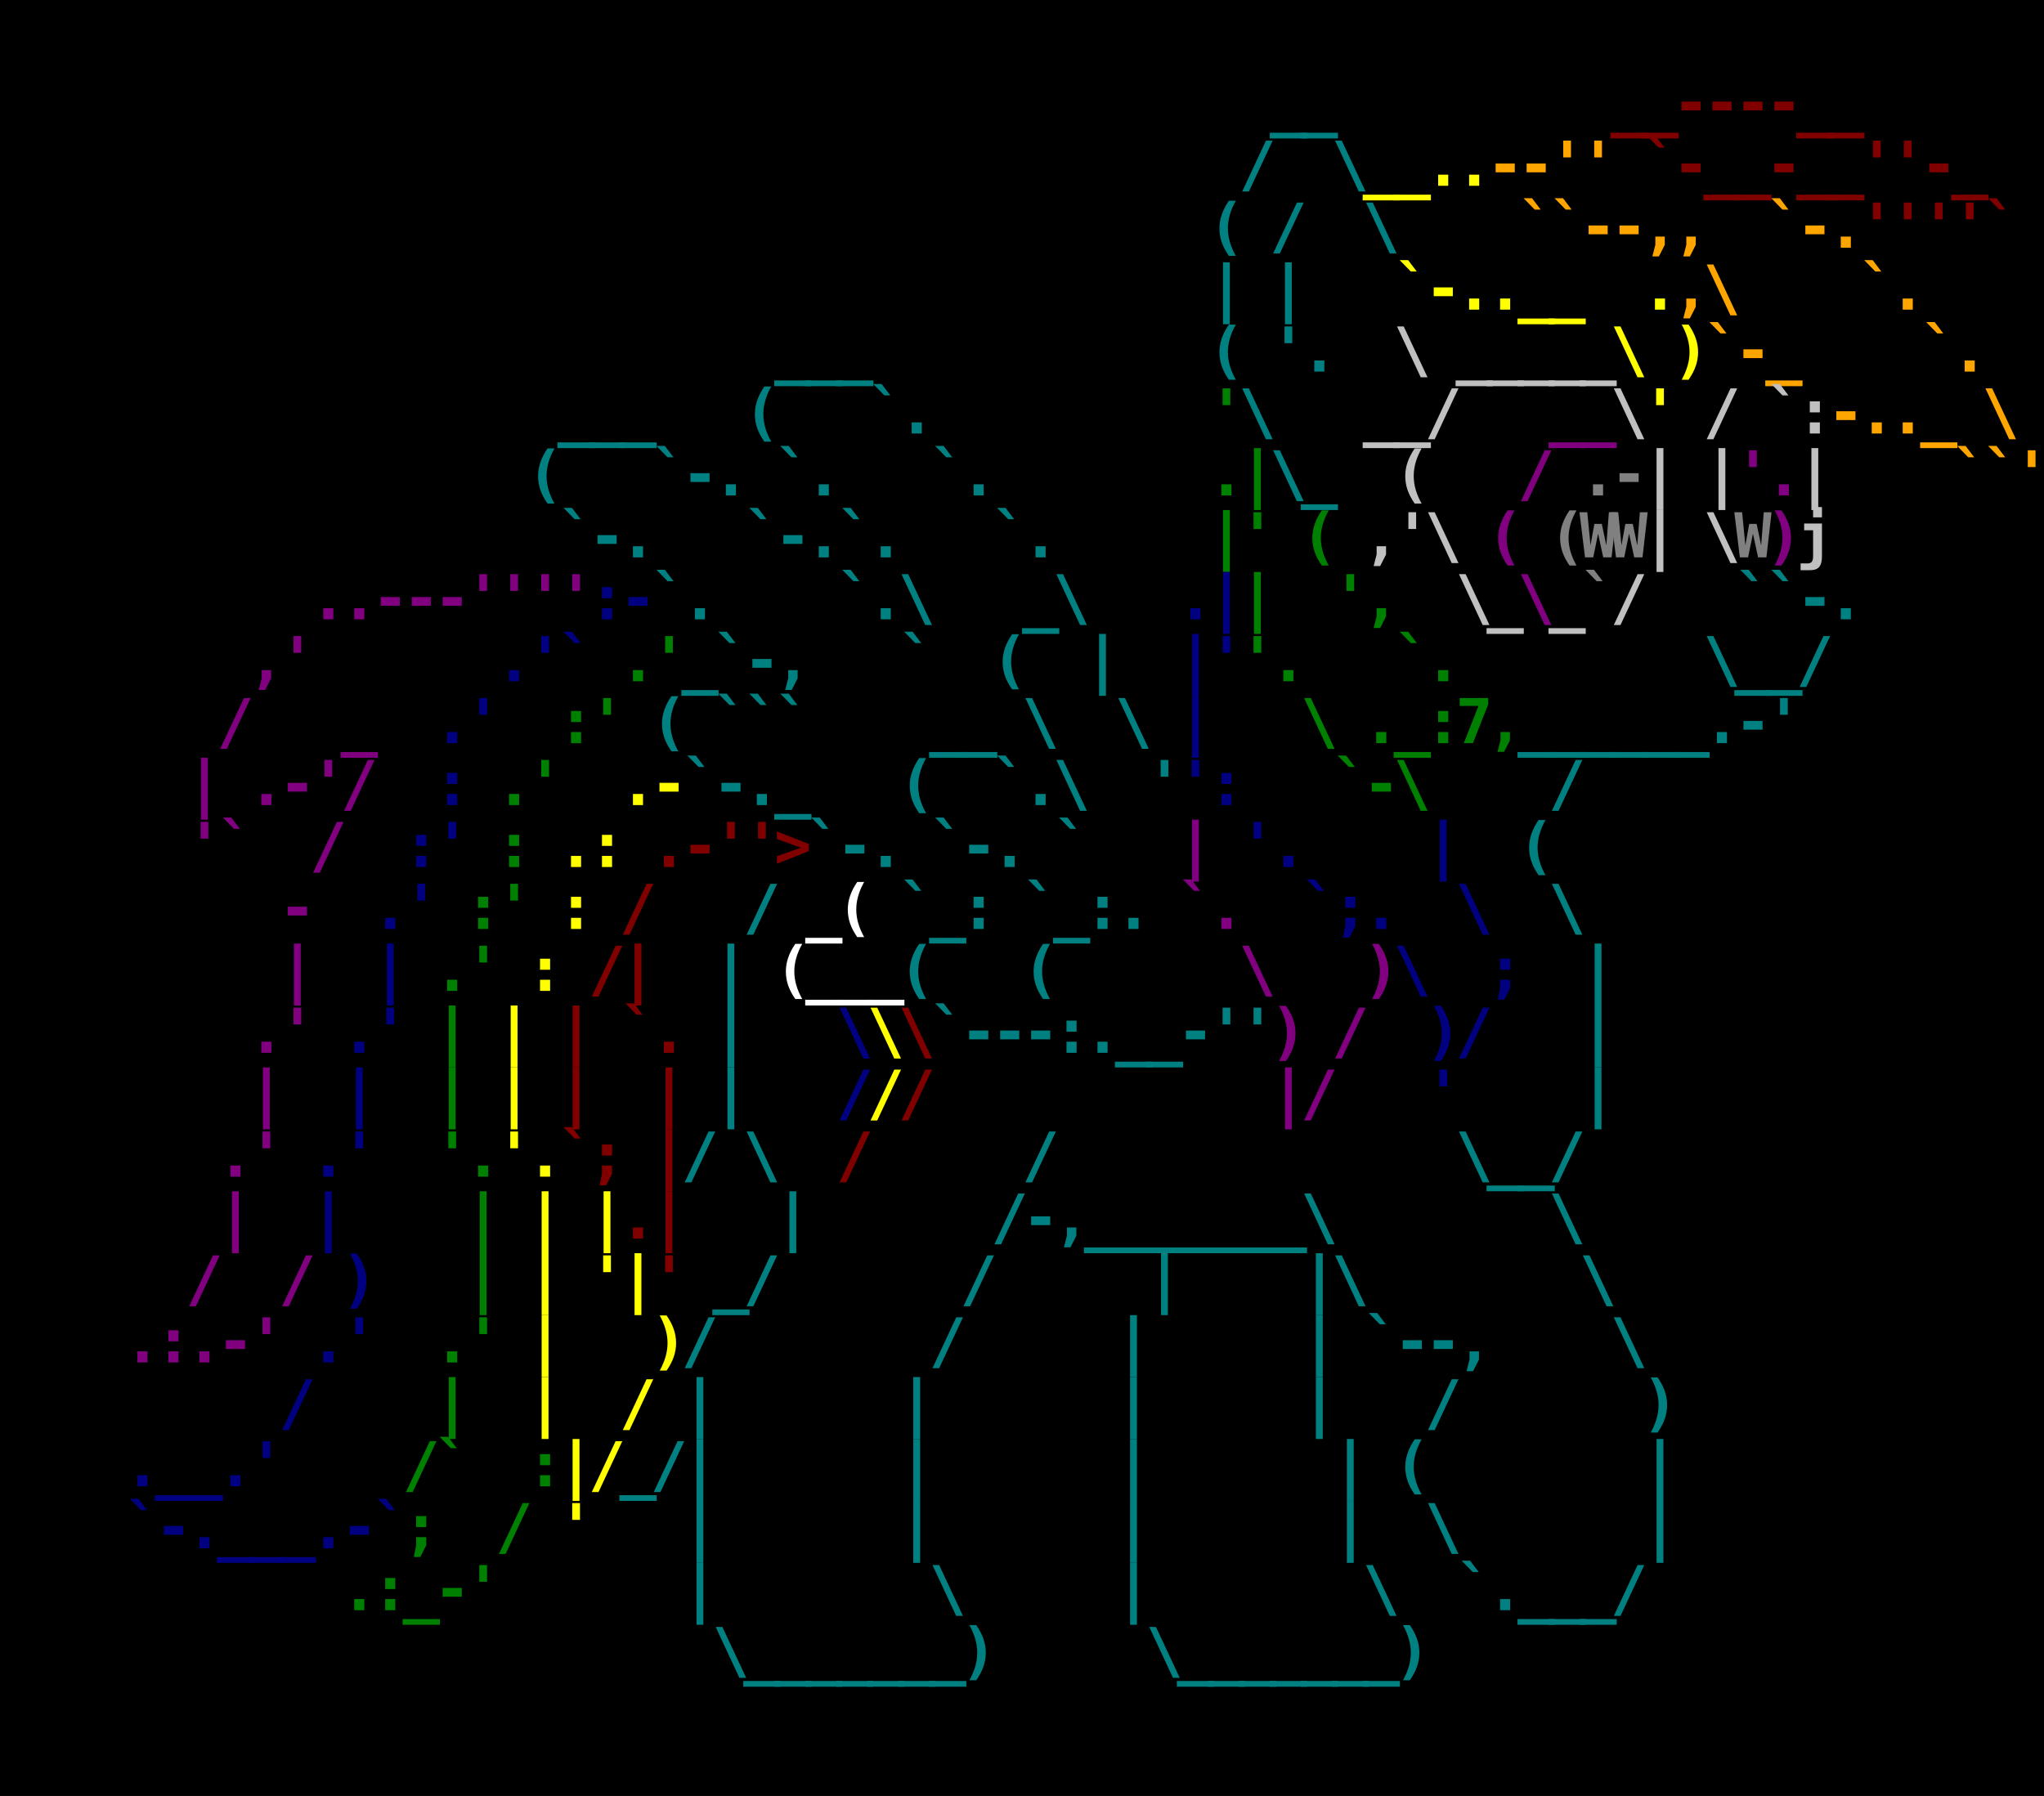
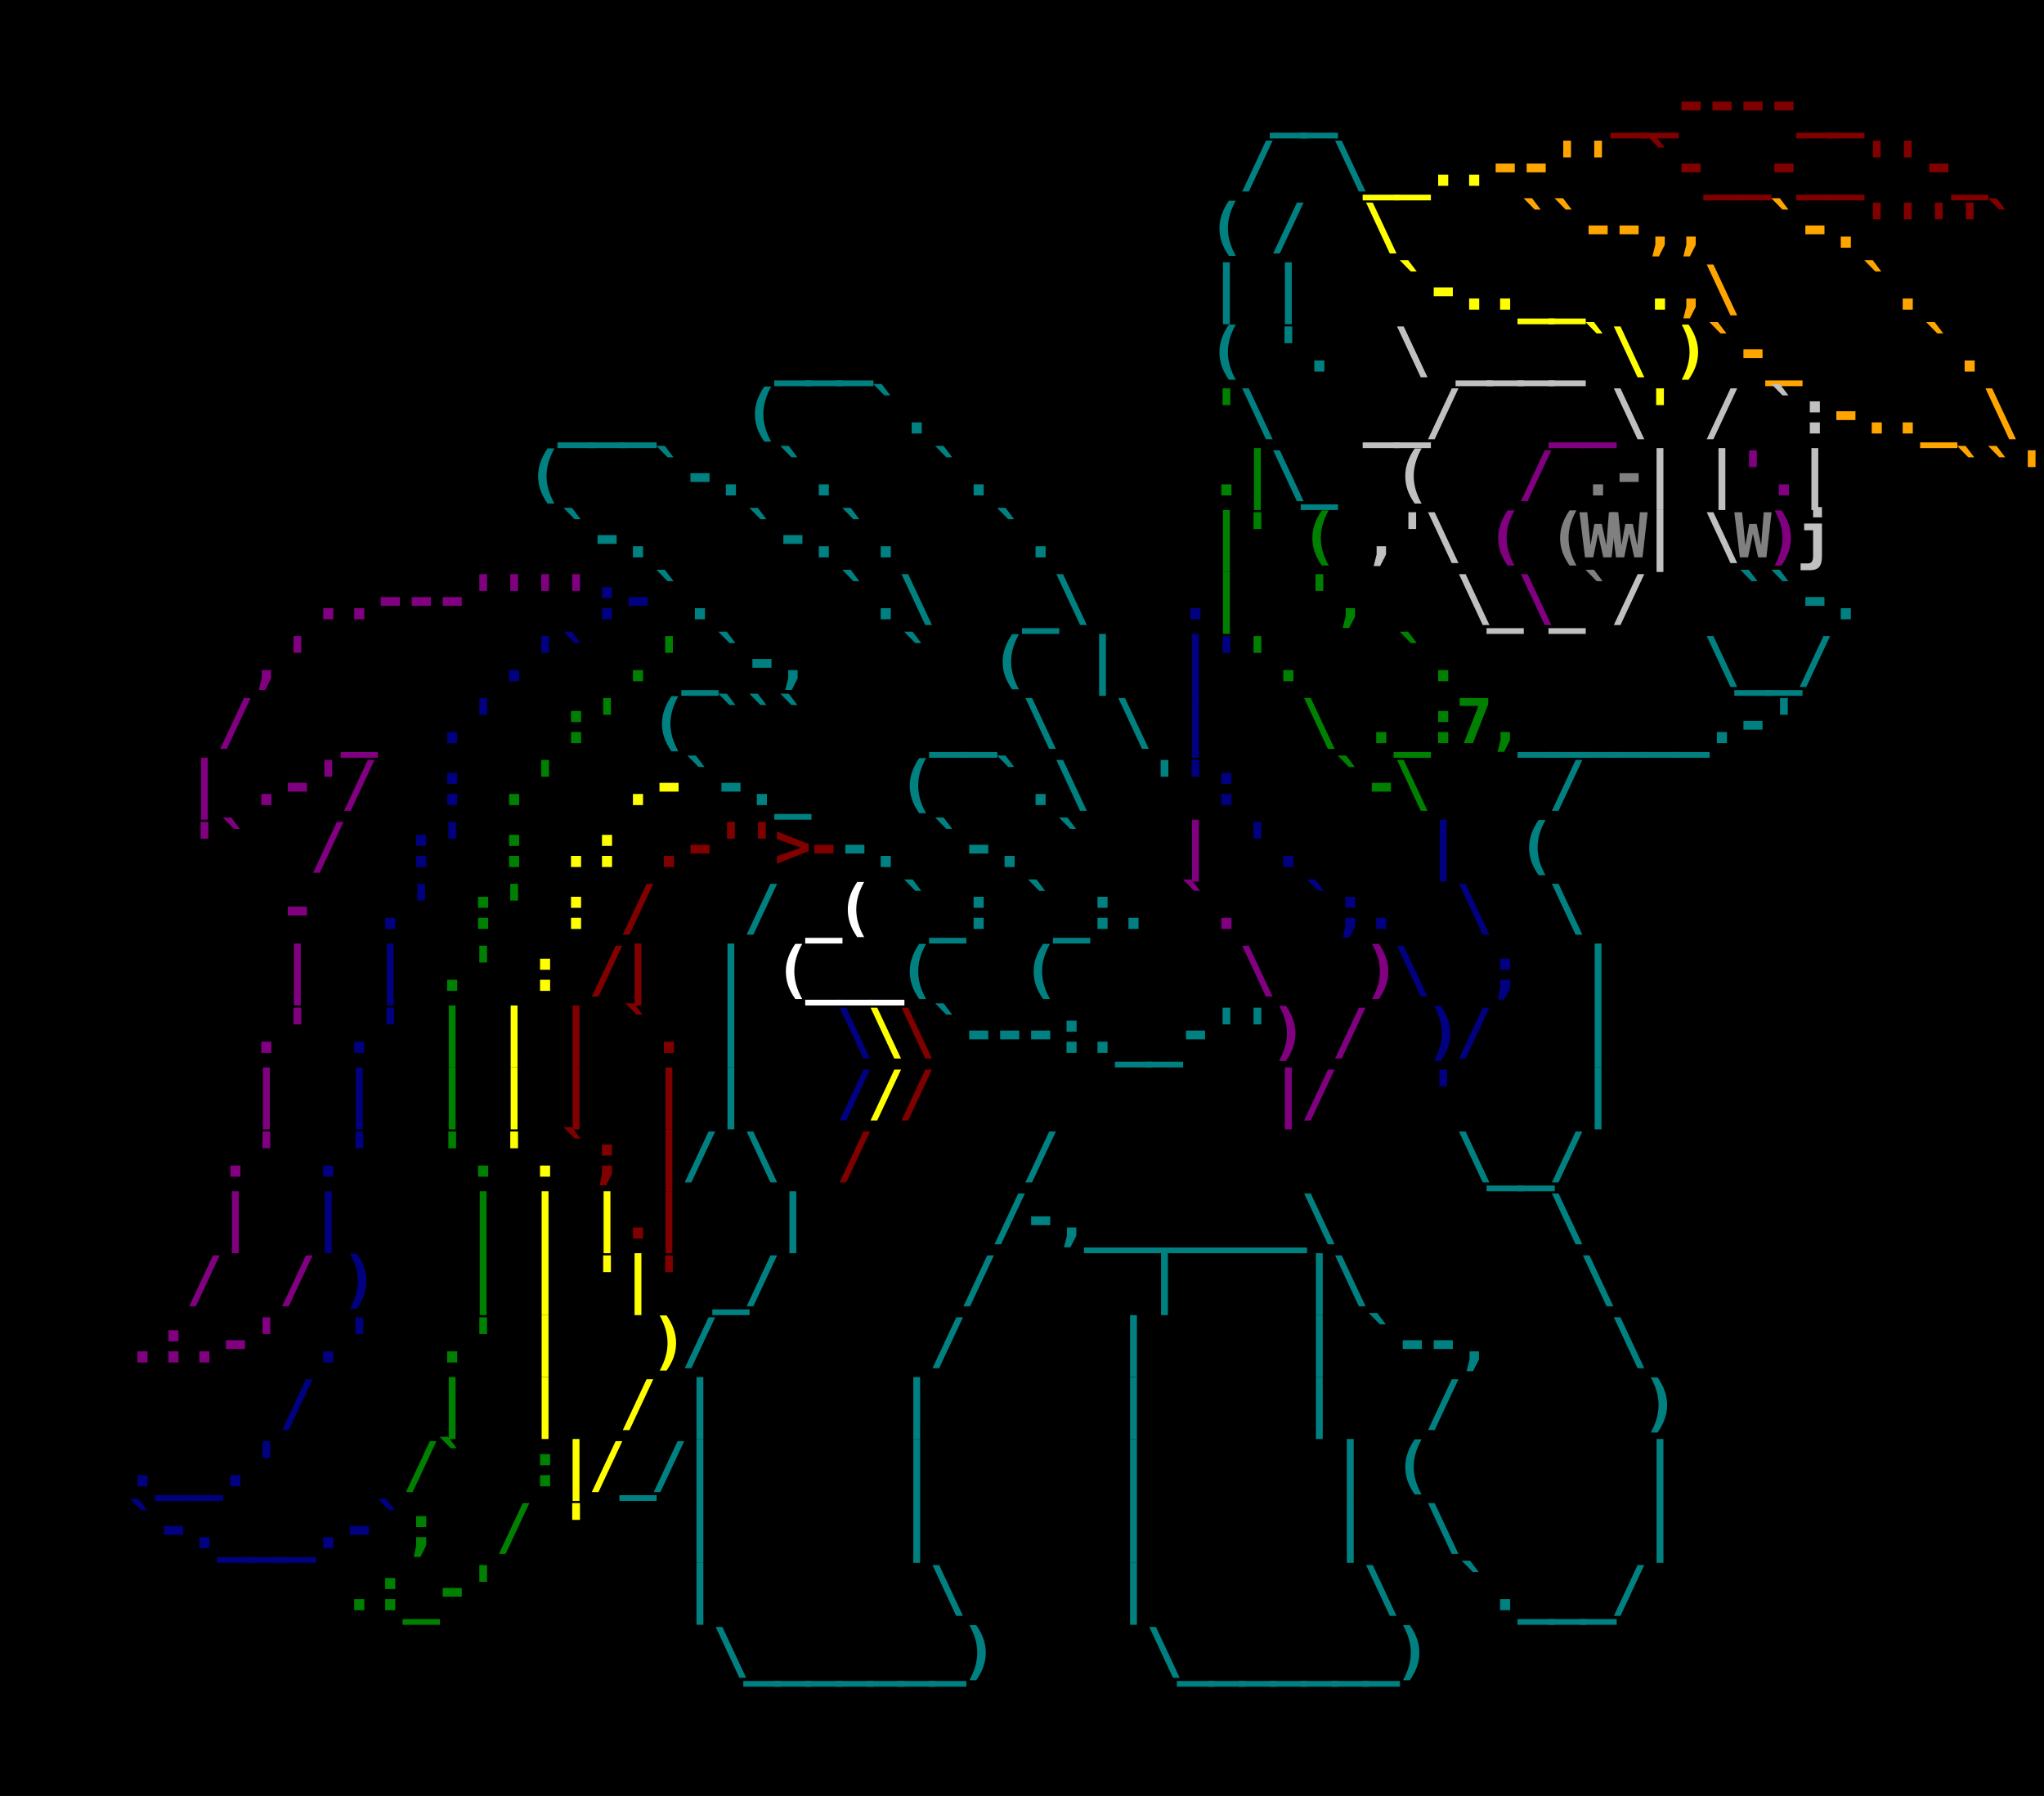
<svg xmlns="http://www.w3.org/2000/svg" width="396" height="348">
  <rect style="fill:black;stroke:none;" width="396" height="348" x="0" y="0" />
  <text y="0" x="0" style="font-family:monospace;font-size:12px;font-weight:bold;">
    <tspan x="246" y="24" style="fill:teal;">_</tspan>
    <tspan x="252" y="24" style="fill:teal;">_</tspan>
    <tspan x="312" y="24" style="fill:maroon;">_</tspan>
    <tspan x="318" y="24" style="fill:maroon;">_</tspan>
    <tspan x="324" y="24" style="fill:maroon;">-</tspan>
    <tspan x="330" y="24" style="fill:maroon;">-</tspan>
    <tspan x="336" y="24" style="fill:maroon;">-</tspan>
    <tspan x="342" y="24" style="fill:maroon;">-</tspan>
    <tspan x="348" y="24" style="fill:maroon;">_</tspan>
    <tspan x="354" y="24" style="fill:maroon;">_</tspan>
    <tspan x="240" y="36" style="fill:teal;">/</tspan>
    <tspan x="258" y="36" style="fill:teal;">\</tspan>
    <tspan x="264" y="36" style="fill:yellow;">_</tspan>
    <tspan x="270" y="36" style="fill:yellow;">_</tspan>
    <tspan x="276" y="36" style="fill:yellow;">.</tspan>
    <tspan x="282" y="36" style="fill:yellow;">.</tspan>
    <tspan x="288" y="36" style="fill:orange;">-</tspan>
    <tspan x="294" y="36" style="fill:orange;">-</tspan>
    <tspan x="300" y="36" style="fill:orange;">'</tspan>
    <tspan x="306" y="36" style="fill:orange;">'</tspan>
    <tspan x="318" y="36" style="fill:maroon;">`</tspan>
    <tspan x="324" y="36" style="fill:maroon;">-</tspan>
    <tspan x="330" y="36" style="fill:maroon;">_</tspan>
    <tspan x="336" y="36" style="fill:maroon;">_</tspan>
    <tspan x="342" y="36" style="fill:maroon;">-</tspan>
    <tspan x="348" y="36" style="fill:maroon;">_</tspan>
    <tspan x="354" y="36" style="fill:maroon;">_</tspan>
    <tspan x="360" y="36" style="fill:maroon;">'</tspan>
    <tspan x="366" y="36" style="fill:maroon;">'</tspan>
    <tspan x="372" y="36" style="fill:maroon;">-</tspan>
    <tspan x="378" y="36" style="fill:maroon;">_</tspan>
    <tspan x="234" y="48" style="fill:teal;">(</tspan>
    <tspan x="246" y="48" style="fill:teal;">/</tspan>
-     <tspan x="264" y="48" style="fill:teal;">\</tspan>
+     <tspan x="264" y="48" style="fill:yellow;">\</tspan>
    <tspan x="294" y="48" style="fill:orange;">`</tspan>
    <tspan x="300" y="48" style="fill:orange;">`</tspan>
    <tspan x="306" y="48" style="fill:orange;">-</tspan>
    <tspan x="312" y="48" style="fill:orange;">-</tspan>
    <tspan x="318" y="48" style="fill:orange;">,</tspan>
    <tspan x="324" y="48" style="fill:orange;">,</tspan>
    <tspan x="342" y="48" style="fill:orange;">`</tspan>
    <tspan x="348" y="48" style="fill:orange;">-</tspan>
    <tspan x="354" y="48" style="fill:orange;">.</tspan>
    <tspan x="360" y="48" style="fill:maroon;">'</tspan>
    <tspan x="366" y="48" style="fill:maroon;">'</tspan>
    <tspan x="372" y="48" style="fill:maroon;">'</tspan>
    <tspan x="378" y="48" style="fill:maroon;">'</tspan>
    <tspan x="384" y="48" style="fill:maroon;">`</tspan>
    <tspan x="234" y="60" style="fill:teal;">|</tspan>
    <tspan x="246" y="60" style="fill:teal;">|</tspan>
    <tspan x="270" y="60" style="fill:yellow;">`</tspan>
    <tspan x="276" y="60" style="fill:yellow;">-</tspan>
    <tspan x="282" y="60" style="fill:yellow;">.</tspan>
    <tspan x="288" y="60" style="fill:yellow;">.</tspan>
    <tspan x="294" y="60" style="fill:yellow;">_</tspan>
    <tspan x="300" y="60" style="fill:yellow;">_</tspan>
    <tspan x="318" y="60" style="fill:yellow;">.</tspan>
    <tspan x="324" y="60" style="fill:orange;">,</tspan>
    <tspan x="330" y="60" style="fill:orange;">\</tspan>
    <tspan x="360" y="60" style="fill:orange;">`</tspan>
    <tspan x="366" y="60" style="fill:orange;">.</tspan>
    <tspan x="150" y="72" style="fill:teal;">_</tspan>
    <tspan x="156" y="72" style="fill:teal;">_</tspan>
    <tspan x="162" y="72" style="fill:teal;">_</tspan>
    <tspan x="234" y="72" style="fill:teal;">(</tspan>
    <tspan x="246" y="72" style="fill:teal;">'</tspan>
    <tspan x="252" y="72" style="fill:teal;">.</tspan>
    <tspan x="270" y="72" style="fill:silver;">\</tspan>
    <tspan x="282" y="72" style="fill:silver;">_</tspan>
    <tspan x="288" y="72" style="fill:silver;">_</tspan>
    <tspan x="294" y="72" style="fill:silver;">_</tspan>
    <tspan x="300" y="72" style="fill:silver;">_</tspan>
-     <tspan x="306" y="72" style="fill:silver;">_</tspan>
+     <tspan x="306" y="72" style="fill:yellow;">`</tspan>
    <tspan x="312" y="72" style="fill:yellow;">\</tspan>
    <tspan x="324" y="72" style="fill:yellow;">)</tspan>
    <tspan x="330" y="72" style="fill:orange;">`</tspan>
    <tspan x="336" y="72" style="fill:orange;">-</tspan>
    <tspan x="342" y="72" style="fill:orange;">_</tspan>
    <tspan x="372" y="72" style="fill:orange;">`</tspan>
    <tspan x="378" y="72" style="fill:orange;">.</tspan>
    <tspan x="108" y="84" style="fill:teal;">_</tspan>
    <tspan x="114" y="84" style="fill:teal;">_</tspan>
    <tspan x="120" y="84" style="fill:teal;">_</tspan>
    <tspan x="144" y="84" style="fill:teal;">(</tspan>
    <tspan x="168" y="84" style="fill:teal;">`</tspan>
    <tspan x="174" y="84" style="fill:teal;">.</tspan>
    <tspan x="234" y="84" style="fill:green;">'</tspan>
    <tspan x="240" y="84" style="fill:teal;">\</tspan>
    <tspan x="264" y="84" style="fill:silver;">_</tspan>
    <tspan x="270" y="84" style="fill:silver;">_</tspan>
    <tspan x="276" y="84" style="fill:silver;">/</tspan>
    <tspan x="300" y="84" style="fill:purple;">_</tspan>
    <tspan x="306" y="84" style="fill:purple;">_</tspan>
    <tspan x="312" y="84" style="fill:silver;">\</tspan>
    <tspan x="318" y="84" style="fill:yellow;">'</tspan>
    <tspan x="330" y="84" style="fill:silver;">/</tspan>
    <tspan x="342" y="84" style="fill:silver;">`</tspan>
    <tspan x="348" y="84" style="fill:silver;">:</tspan>
    <tspan x="354" y="84" style="fill:orange;">-</tspan>
    <tspan x="360" y="84" style="fill:orange;">.</tspan>
    <tspan x="366" y="84" style="fill:orange;">.</tspan>
    <tspan x="372" y="84" style="fill:orange;">_</tspan>
    <tspan x="384" y="84" style="fill:orange;">\</tspan>
    <tspan x="102" y="96" style="fill:teal;">(</tspan>
    <tspan x="126" y="96" style="fill:teal;">`</tspan>
    <tspan x="132" y="96" style="fill:teal;">-</tspan>
    <tspan x="138" y="96" style="fill:teal;">.</tspan>
    <tspan x="150" y="96" style="fill:teal;">`</tspan>
    <tspan x="156" y="96" style="fill:teal;">.</tspan>
    <tspan x="180" y="96" style="fill:teal;">`</tspan>
    <tspan x="186" y="96" style="fill:teal;">.</tspan>
    <tspan x="234" y="96" style="fill:green;">.</tspan>
    <tspan x="240" y="96" style="fill:green;">|</tspan>
    <tspan x="246" y="96" style="fill:teal;">\</tspan>
    <tspan x="252" y="96" style="fill:teal;">_</tspan>
    <tspan x="270" y="96" style="fill:silver;">(</tspan>
    <tspan x="294" y="96" style="fill:purple;">/</tspan>
    <tspan x="306" y="96" style="fill:gray;">.</tspan>
    <tspan x="312" y="96" style="fill:gray;">-</tspan>
    <tspan x="318" y="96" style="fill:silver;">|</tspan>
    <tspan x="330" y="96" style="fill:silver;">|</tspan>
    <tspan x="336" y="96" style="fill:purple;">'</tspan>
    <tspan x="342" y="96" style="fill:purple;">.</tspan>
    <tspan x="348" y="96" style="fill:silver;">|</tspan>
    <tspan x="378" y="96" style="fill:orange;">`</tspan>
    <tspan x="384" y="96" style="fill:orange;">`</tspan>
    <tspan x="390" y="96" style="fill:orange;">'</tspan>
    <tspan x="108" y="108" style="fill:teal;">`</tspan>
    <tspan x="114" y="108" style="fill:teal;">-</tspan>
    <tspan x="120" y="108" style="fill:teal;">.</tspan>
    <tspan x="144" y="108" style="fill:teal;">`</tspan>
    <tspan x="150" y="108" style="fill:teal;">-</tspan>
    <tspan x="156" y="108" style="fill:teal;">.</tspan>
    <tspan x="162" y="108" style="fill:teal;">`</tspan>
    <tspan x="168" y="108" style="fill:teal;">.</tspan>
    <tspan x="192" y="108" style="fill:teal;">`</tspan>
    <tspan x="198" y="108" style="fill:teal;">.</tspan>
    <tspan x="234" y="108" style="fill:green;">|</tspan>
    <tspan x="240" y="108" style="fill:green;">'</tspan>
    <tspan x="252" y="108" style="fill:green;">(</tspan>
    <tspan x="264" y="108" style="fill:silver;">,</tspan>
    <tspan x="270" y="108" style="fill:silver;">'</tspan>
    <tspan x="276" y="108" style="fill:silver;">\</tspan>
    <tspan x="288" y="108" style="fill:purple;">(</tspan>
    <tspan x="300" y="108" style="fill:gray;">(</tspan>
    <tspan x="306" y="108" style="fill:gray;">W</tspan>
    <tspan x="312" y="108" style="fill:gray;">W</tspan>
    <tspan x="318" y="108" style="fill:silver;">|</tspan>
    <tspan x="330" y="108" style="fill:silver;">\</tspan>
    <tspan x="336" y="108" style="fill:gray;">W</tspan>
    <tspan x="342" y="108" style="fill:purple;">)</tspan>
    <tspan x="348" y="108" style="fill:silver;">j</tspan>
    <tspan x="60" y="120" style="fill:purple;">.</tspan>
    <tspan x="66" y="120" style="fill:purple;">.</tspan>
    <tspan x="72" y="120" style="fill:purple;">-</tspan>
    <tspan x="78" y="120" style="fill:purple;">-</tspan>
    <tspan x="84" y="120" style="fill:purple;">-</tspan>
    <tspan x="90" y="120" style="fill:purple;">'</tspan>
    <tspan x="96" y="120" style="fill:purple;">'</tspan>
    <tspan x="102" y="120" style="fill:purple;">'</tspan>
    <tspan x="108" y="120" style="fill:purple;">'</tspan>
    <tspan x="114" y="120" style="fill:navy;">:</tspan>
    <tspan x="120" y="120" style="fill:navy;">-</tspan>
    <tspan x="126" y="120" style="fill:teal;">`</tspan>
    <tspan x="132" y="120" style="fill:teal;">.</tspan>
    <tspan x="162" y="120" style="fill:teal;">`</tspan>
    <tspan x="168" y="120" style="fill:teal;">.</tspan>
    <tspan x="174" y="120" style="fill:teal;">\</tspan>
    <tspan x="198" y="120" style="fill:teal;">_</tspan>
    <tspan x="204" y="120" style="fill:teal;">\</tspan>
    <tspan x="228" y="120" style="fill:navy;">.</tspan>
-     <tspan x="234" y="120" style="fill:navy;">|</tspan>
-     <tspan x="240" y="120" style="fill:green;">|</tspan>
-     <tspan x="258" y="120" style="fill:green;">'</tspan>
-     <tspan x="264" y="120" style="fill:green;">,</tspan>
+     <tspan x="234" y="120" style="fill:green;">|</tspan>
+     <tspan x="252" y="120" style="fill:green;">'</tspan>
+     <tspan x="258" y="120" style="fill:green;">,</tspan>
    <tspan x="282" y="120" style="fill:silver;">\</tspan>
    <tspan x="288" y="120" style="fill:silver;">_</tspan>
    <tspan x="294" y="120" style="fill:purple;">\</tspan>
    <tspan x="300" y="120" style="fill:silver;">_</tspan>
    <tspan x="306" y="120" style="fill:gray;">`</tspan>
    <tspan x="312" y="120" style="fill:silver;">/</tspan>
    <tspan x="336" y="120" style="fill:teal;">`</tspan>
    <tspan x="342" y="120" style="fill:teal;">`</tspan>
    <tspan x="348" y="120" style="fill:teal;">-</tspan>
    <tspan x="354" y="120" style="fill:teal;">.</tspan>
    <tspan x="48" y="132" style="fill:purple;">,</tspan>
    <tspan x="54" y="132" style="fill:purple;">'</tspan>
    <tspan x="96" y="132" style="fill:navy;">.</tspan>
    <tspan x="102" y="132" style="fill:navy;">'</tspan>
    <tspan x="108" y="132" style="fill:navy;">`</tspan>
    <tspan x="120" y="132" style="fill:green;">.</tspan>
    <tspan x="126" y="132" style="fill:green;">'</tspan>
    <tspan x="132" y="132" style="fill:teal;">_</tspan>
    <tspan x="138" y="132" style="fill:teal;">`</tspan>
    <tspan x="144" y="132" style="fill:teal;">-</tspan>
    <tspan x="150" y="132" style="fill:teal;">,</tspan>
    <tspan x="174" y="132" style="fill:teal;">`</tspan>
    <tspan x="192" y="132" style="fill:teal;">(</tspan>
    <tspan x="210" y="132" style="fill:teal;">|</tspan>
    <tspan x="228" y="132" style="fill:navy;">|</tspan>
    <tspan x="234" y="132" style="fill:navy;">'</tspan>
    <tspan x="240" y="132" style="fill:green;">'</tspan>
    <tspan x="246" y="132" style="fill:green;">.</tspan>
    <tspan x="270" y="132" style="fill:green;">`</tspan>
    <tspan x="276" y="132" style="fill:green;">.</tspan>
    <tspan x="330" y="132" style="fill:teal;">\</tspan>
    <tspan x="336" y="132" style="fill:teal;">_</tspan>
    <tspan x="342" y="132" style="fill:teal;">_</tspan>
    <tspan x="348" y="132" style="fill:teal;">/</tspan>
    <tspan x="42" y="144" style="fill:purple;">/</tspan>
    <tspan x="66" y="144" style="fill:purple;">_</tspan>
    <tspan x="84" y="144" style="fill:navy;">.</tspan>
    <tspan x="90" y="144" style="fill:navy;">'</tspan>
    <tspan x="108" y="144" style="fill:green;">:</tspan>
    <tspan x="114" y="144" style="fill:green;">'</tspan>
    <tspan x="126" y="144" style="fill:teal;">(</tspan>
    <tspan x="138" y="144" style="fill:teal;">`</tspan>
    <tspan x="144" y="144" style="fill:teal;">`</tspan>
    <tspan x="150" y="144" style="fill:teal;">`</tspan>
    <tspan x="180" y="144" style="fill:teal;">_</tspan>
    <tspan x="186" y="144" style="fill:teal;">_</tspan>
    <tspan x="198" y="144" style="fill:teal;">\</tspan>
    <tspan x="216" y="144" style="fill:teal;">\</tspan>
    <tspan x="228" y="144" style="fill:navy;">|</tspan>
    <tspan x="252" y="144" style="fill:green;">\</tspan>
    <tspan x="264" y="144" style="fill:green;">.</tspan>
    <tspan x="270" y="144" style="fill:green;">_</tspan>
    <tspan x="276" y="144" style="fill:green;">:</tspan>
    <tspan x="282" y="144" style="fill:green;">7</tspan>
    <tspan x="288" y="144" style="fill:green;">,</tspan>
    <tspan x="294" y="144" style="fill:teal;">_</tspan>
    <tspan x="300" y="144" style="fill:teal;">_</tspan>
    <tspan x="306" y="144" style="fill:teal;">_</tspan>
    <tspan x="312" y="144" style="fill:teal;">_</tspan>
    <tspan x="318" y="144" style="fill:teal;">_</tspan>
    <tspan x="324" y="144" style="fill:teal;">_</tspan>
    <tspan x="330" y="144" style="fill:teal;">.</tspan>
    <tspan x="336" y="144" style="fill:teal;">-</tspan>
    <tspan x="342" y="144" style="fill:teal;">'</tspan>
    <tspan x="36" y="156" style="fill:purple;">|</tspan>
    <tspan x="48" y="156" style="fill:purple;">.</tspan>
    <tspan x="54" y="156" style="fill:purple;">-</tspan>
    <tspan x="60" y="156" style="fill:purple;">'</tspan>
    <tspan x="66" y="156" style="fill:purple;">/</tspan>
    <tspan x="84" y="156" style="fill:navy;">:</tspan>
    <tspan x="96" y="156" style="fill:green;">.</tspan>
    <tspan x="102" y="156" style="fill:green;">'</tspan>
    <tspan x="120" y="156" style="fill:yellow;">.</tspan>
    <tspan x="126" y="156" style="fill:yellow;">-</tspan>
    <tspan x="132" y="156" style="fill:teal;">`</tspan>
    <tspan x="138" y="156" style="fill:teal;">-</tspan>
    <tspan x="144" y="156" style="fill:teal;">.</tspan>
    <tspan x="150" y="156" style="fill:teal;">_</tspan>
    <tspan x="174" y="156" style="fill:teal;">(</tspan>
    <tspan x="192" y="156" style="fill:teal;">`</tspan>
    <tspan x="198" y="156" style="fill:teal;">.</tspan>
    <tspan x="204" y="156" style="fill:teal;">\</tspan>
    <tspan x="222" y="156" style="fill:teal;">'</tspan>
    <tspan x="228" y="156" style="fill:navy;">'</tspan>
    <tspan x="234" y="156" style="fill:navy;">:</tspan>
    <tspan x="258" y="156" style="fill:green;">`</tspan>
    <tspan x="264" y="156" style="fill:green;">-</tspan>
    <tspan x="270" y="156" style="fill:green;">\</tspan>
    <tspan x="300" y="156" style="fill:teal;">/</tspan>
    <tspan x="36" y="168" style="fill:purple;">'</tspan>
    <tspan x="42" y="168" style="fill:purple;">`</tspan>
    <tspan x="60" y="168" style="fill:purple;">/</tspan>
    <tspan x="78" y="168" style="fill:navy;">:</tspan>
    <tspan x="84" y="168" style="fill:navy;">'</tspan>
    <tspan x="96" y="168" style="fill:green;">:</tspan>
    <tspan x="108" y="168" style="fill:yellow;">.</tspan>
    <tspan x="114" y="168" style="fill:yellow;">:</tspan>
    <tspan x="126" y="168" style="fill:maroon;">.</tspan>
    <tspan x="132" y="168" style="fill:maroon;">-</tspan>
    <tspan x="138" y="168" style="fill:maroon;">'</tspan>
    <tspan x="144" y="168" style="fill:maroon;">'</tspan>
    <tspan x="150" y="168" style="fill:maroon;">&gt;</tspan>
-     <tspan x="156" y="168" style="fill:teal;">`</tspan>
+     <tspan x="156" y="168" style="fill:maroon;">-</tspan>
    <tspan x="162" y="168" style="fill:teal;">-</tspan>
    <tspan x="168" y="168" style="fill:teal;">.</tspan>
    <tspan x="180" y="168" style="fill:teal;">`</tspan>
    <tspan x="186" y="168" style="fill:teal;">-</tspan>
    <tspan x="192" y="168" style="fill:teal;">.</tspan>
    <tspan x="204" y="168" style="fill:teal;">`</tspan>
    <tspan x="228" y="168" style="fill:purple;">|</tspan>
    <tspan x="240" y="168" style="fill:navy;">'</tspan>
    <tspan x="246" y="168" style="fill:navy;">.</tspan>
    <tspan x="276" y="168" style="fill:navy;">|</tspan>
    <tspan x="294" y="168" style="fill:teal;">(</tspan>
    <tspan x="54" y="180" style="fill:purple;">-</tspan>
    <tspan x="72" y="180" style="fill:navy;">.</tspan>
    <tspan x="78" y="180" style="fill:navy;">'</tspan>
    <tspan x="90" y="180" style="fill:green;">:</tspan>
    <tspan x="96" y="180" style="fill:green;">'</tspan>
    <tspan x="108" y="180" style="fill:yellow;">:</tspan>
    <tspan x="120" y="180" style="fill:maroon;">/</tspan>
    <tspan x="144" y="180" style="fill:teal;">/</tspan>
    <tspan x="156" y="180" style="fill:white;">_</tspan>
    <tspan x="162" y="180" style="fill:white;">(</tspan>
    <tspan x="174" y="180" style="fill:teal;">`</tspan>
    <tspan x="180" y="180" style="fill:teal;">_</tspan>
    <tspan x="186" y="180" style="fill:teal;">:</tspan>
    <tspan x="198" y="180" style="fill:teal;">`</tspan>
    <tspan x="204" y="180" style="fill:teal;">_</tspan>
    <tspan x="210" y="180" style="fill:teal;">:</tspan>
    <tspan x="216" y="180" style="fill:teal;">.</tspan>
    <tspan x="228" y="180" style="fill:purple;">`</tspan>
    <tspan x="234" y="180" style="fill:purple;">.</tspan>
    <tspan x="252" y="180" style="fill:navy;">`</tspan>
    <tspan x="258" y="180" style="fill:navy;">;</tspan>
    <tspan x="264" y="180" style="fill:navy;">.</tspan>
    <tspan x="282" y="180" style="fill:navy;">\</tspan>
    <tspan x="300" y="180" style="fill:teal;">\</tspan>
    <tspan x="54" y="192" style="fill:purple;">|</tspan>
    <tspan x="72" y="192" style="fill:navy;">|</tspan>
    <tspan x="84" y="192" style="fill:green;">.</tspan>
    <tspan x="90" y="192" style="fill:green;">'</tspan>
    <tspan x="102" y="192" style="fill:yellow;">:</tspan>
    <tspan x="114" y="192" style="fill:maroon;">/</tspan>
    <tspan x="120" y="192" style="fill:maroon;">|</tspan>
    <tspan x="138" y="192" style="fill:teal;">|</tspan>
    <tspan x="150" y="192" style="fill:white;">(</tspan>
    <tspan x="156" y="192" style="fill:white;">_</tspan>
    <tspan x="162" y="192" style="fill:white;">_</tspan>
    <tspan x="168" y="192" style="fill:white;">_</tspan>
    <tspan x="174" y="192" style="fill:teal;">(</tspan>
    <tspan x="198" y="192" style="fill:teal;">(</tspan>
    <tspan x="240" y="192" style="fill:purple;">\</tspan>
    <tspan x="264" y="192" style="fill:purple;">)</tspan>
    <tspan x="270" y="192" style="fill:navy;">\</tspan>
    <tspan x="288" y="192" style="fill:navy;">;</tspan>
    <tspan x="306" y="192" style="fill:teal;">|</tspan>
    <tspan x="48" y="204" style="fill:purple;">.</tspan>
    <tspan x="54" y="204" style="fill:purple;">'</tspan>
    <tspan x="66" y="204" style="fill:navy;">.</tspan>
    <tspan x="72" y="204" style="fill:navy;">'</tspan>
    <tspan x="84" y="204" style="fill:green;">|</tspan>
    <tspan x="96" y="204" style="fill:yellow;">|</tspan>
    <tspan x="108" y="204" style="fill:maroon;">|</tspan>
    <tspan x="120" y="204" style="fill:maroon;">`</tspan>
    <tspan x="126" y="204" style="fill:maroon;">.</tspan>
    <tspan x="138" y="204" style="fill:teal;">|</tspan>
    <tspan x="162" y="204" style="fill:navy;">\</tspan>
    <tspan x="168" y="204" style="fill:yellow;">\</tspan>
    <tspan x="174" y="204" style="fill:maroon;">\</tspan>
    <tspan x="180" y="204" style="fill:teal;">`</tspan>
    <tspan x="186" y="204" style="fill:teal;">-</tspan>
    <tspan x="192" y="204" style="fill:teal;">-</tspan>
    <tspan x="198" y="204" style="fill:teal;">-</tspan>
    <tspan x="204" y="204" style="fill:teal;">:</tspan>
    <tspan x="210" y="204" style="fill:teal;">.</tspan>
    <tspan x="216" y="204" style="fill:teal;">_</tspan>
    <tspan x="222" y="204" style="fill:teal;">_</tspan>
    <tspan x="228" y="204" style="fill:teal;">-</tspan>
    <tspan x="234" y="204" style="fill:teal;">'</tspan>
    <tspan x="240" y="204" style="fill:teal;">'</tspan>
    <tspan x="246" y="204" style="fill:purple;">)</tspan>
    <tspan x="258" y="204" style="fill:purple;">/</tspan>
    <tspan x="276" y="204" style="fill:navy;">)</tspan>
    <tspan x="282" y="204" style="fill:navy;">/</tspan>
    <tspan x="306" y="204" style="fill:teal;">|</tspan>
    <tspan x="48" y="216" style="fill:purple;">|</tspan>
    <tspan x="66" y="216" style="fill:navy;">|</tspan>
    <tspan x="84" y="216" style="fill:green;">|</tspan>
    <tspan x="96" y="216" style="fill:yellow;">|</tspan>
    <tspan x="108" y="216" style="fill:maroon;">|</tspan>
    <tspan x="126" y="216" style="fill:maroon;">|</tspan>
    <tspan x="138" y="216" style="fill:teal;">|</tspan>
    <tspan x="162" y="216" style="fill:navy;">/</tspan>
    <tspan x="168" y="216" style="fill:yellow;">/</tspan>
    <tspan x="174" y="216" style="fill:maroon;">/</tspan>
    <tspan x="246" y="216" style="fill:purple;">|</tspan>
    <tspan x="252" y="216" style="fill:purple;">/</tspan>
    <tspan x="276" y="216" style="fill:navy;">'</tspan>
    <tspan x="306" y="216" style="fill:teal;">|</tspan>
    <tspan x="42" y="228" style="fill:purple;">.</tspan>
    <tspan x="48" y="228" style="fill:purple;">'</tspan>
    <tspan x="60" y="228" style="fill:navy;">.</tspan>
    <tspan x="66" y="228" style="fill:navy;">'</tspan>
    <tspan x="84" y="228" style="fill:green;">'</tspan>
    <tspan x="90" y="228" style="fill:green;">.</tspan>
    <tspan x="96" y="228" style="fill:yellow;">'</tspan>
    <tspan x="102" y="228" style="fill:yellow;">.</tspan>
    <tspan x="108" y="228" style="fill:maroon;">`</tspan>
    <tspan x="114" y="228" style="fill:maroon;">;</tspan>
    <tspan x="126" y="228" style="fill:maroon;">|</tspan>
    <tspan x="132" y="228" style="fill:teal;">/</tspan>
    <tspan x="144" y="228" style="fill:teal;">\</tspan>
    <tspan x="162" y="228" style="fill:maroon;">/</tspan>
    <tspan x="198" y="228" style="fill:teal;">/</tspan>
    <tspan x="282" y="228" style="fill:teal;">\</tspan>
    <tspan x="288" y="228" style="fill:teal;">_</tspan>
    <tspan x="294" y="228" style="fill:teal;">_</tspan>
    <tspan x="300" y="228" style="fill:teal;">/</tspan>
    <tspan x="42" y="240" style="fill:purple;">|</tspan>
    <tspan x="60" y="240" style="fill:navy;">|</tspan>
    <tspan x="90" y="240" style="fill:green;">|</tspan>
    <tspan x="102" y="240" style="fill:yellow;">|</tspan>
    <tspan x="114" y="240" style="fill:yellow;">|</tspan>
    <tspan x="120" y="240" style="fill:maroon;">.</tspan>
    <tspan x="126" y="240" style="fill:maroon;">|</tspan>
    <tspan x="150" y="240" style="fill:teal;">|</tspan>
    <tspan x="192" y="240" style="fill:teal;">/</tspan>
    <tspan x="198" y="240" style="fill:teal;">-</tspan>
    <tspan x="204" y="240" style="fill:teal;">,</tspan>
    <tspan x="210" y="240" style="fill:teal;">_</tspan>
    <tspan x="216" y="240" style="fill:teal;">_</tspan>
    <tspan x="222" y="240" style="fill:teal;">_</tspan>
    <tspan x="228" y="240" style="fill:teal;">_</tspan>
    <tspan x="234" y="240" style="fill:teal;">_</tspan>
    <tspan x="240" y="240" style="fill:teal;">_</tspan>
    <tspan x="246" y="240" style="fill:teal;">_</tspan>
    <tspan x="252" y="240" style="fill:teal;">\</tspan>
    <tspan x="300" y="240" style="fill:teal;">\</tspan>
    <tspan x="36" y="252" style="fill:purple;">/</tspan>
    <tspan x="54" y="252" style="fill:purple;">/</tspan>
    <tspan x="66" y="252" style="fill:navy;">)</tspan>
    <tspan x="90" y="252" style="fill:green;">|</tspan>
    <tspan x="102" y="252" style="fill:yellow;">|</tspan>
    <tspan x="114" y="252" style="fill:yellow;">'</tspan>
    <tspan x="120" y="252" style="fill:yellow;">|</tspan>
    <tspan x="126" y="252" style="fill:maroon;">'</tspan>
    <tspan x="138" y="252" style="fill:teal;">_</tspan>
    <tspan x="144" y="252" style="fill:teal;">/</tspan>
    <tspan x="186" y="252" style="fill:teal;">/</tspan>
    <tspan x="222" y="252" style="fill:teal;">|</tspan>
    <tspan x="252" y="252" style="fill:teal;">|</tspan>
    <tspan x="258" y="252" style="fill:teal;">\</tspan>
    <tspan x="306" y="252" style="fill:teal;">\</tspan>
    <tspan x="24" y="264" style="fill:purple;">.</tspan>
    <tspan x="30" y="264" style="fill:purple;">:</tspan>
    <tspan x="36" y="264" style="fill:purple;">.</tspan>
    <tspan x="42" y="264" style="fill:purple;">-</tspan>
    <tspan x="48" y="264" style="fill:purple;">'</tspan>
    <tspan x="60" y="264" style="fill:navy;">.</tspan>
    <tspan x="66" y="264" style="fill:navy;">'</tspan>
    <tspan x="84" y="264" style="fill:green;">.</tspan>
    <tspan x="90" y="264" style="fill:green;">'</tspan>
    <tspan x="102" y="264" style="fill:yellow;">|</tspan>
    <tspan x="126" y="264" style="fill:yellow;">)</tspan>
    <tspan x="132" y="264" style="fill:teal;">/</tspan>
    <tspan x="180" y="264" style="fill:teal;">/</tspan>
    <tspan x="216" y="264" style="fill:teal;">|</tspan>
    <tspan x="252" y="264" style="fill:teal;">|</tspan>
    <tspan x="264" y="264" style="fill:teal;">`</tspan>
    <tspan x="270" y="264" style="fill:teal;">-</tspan>
    <tspan x="276" y="264" style="fill:teal;">-</tspan>
    <tspan x="282" y="264" style="fill:teal;">,</tspan>
    <tspan x="312" y="264" style="fill:teal;">\</tspan>
    <tspan x="54" y="276" style="fill:navy;">/</tspan>
    <tspan x="84" y="276" style="fill:green;">|</tspan>
    <tspan x="102" y="276" style="fill:yellow;">|</tspan>
    <tspan x="120" y="276" style="fill:yellow;">/</tspan>
    <tspan x="132" y="276" style="fill:teal;">|</tspan>
    <tspan x="174" y="276" style="fill:teal;">|</tspan>
    <tspan x="216" y="276" style="fill:teal;">|</tspan>
    <tspan x="252" y="276" style="fill:teal;">|</tspan>
    <tspan x="276" y="276" style="fill:teal;">/</tspan>
    <tspan x="318" y="276" style="fill:teal;">)</tspan>
    <tspan x="24" y="288" style="fill:navy;">.</tspan>
    <tspan x="30" y="288" style="fill:navy;">_</tspan>
    <tspan x="36" y="288" style="fill:navy;">_</tspan>
    <tspan x="42" y="288" style="fill:navy;">.</tspan>
    <tspan x="48" y="288" style="fill:navy;">'</tspan>
    <tspan x="78" y="288" style="fill:green;">/</tspan>
    <tspan x="84" y="288" style="fill:green;">`</tspan>
    <tspan x="102" y="288" style="fill:green;">:</tspan>
    <tspan x="108" y="288" style="fill:yellow;">|</tspan>
    <tspan x="114" y="288" style="fill:yellow;">/</tspan>
    <tspan x="120" y="288" style="fill:teal;">_</tspan>
    <tspan x="126" y="288" style="fill:teal;">/</tspan>
    <tspan x="132" y="288" style="fill:teal;">|</tspan>
    <tspan x="174" y="288" style="fill:teal;">|</tspan>
    <tspan x="216" y="288" style="fill:teal;">|</tspan>
    <tspan x="258" y="288" style="fill:teal;">|</tspan>
    <tspan x="270" y="288" style="fill:teal;">(</tspan>
    <tspan x="318" y="288" style="fill:teal;">|</tspan>
    <tspan x="24" y="300" style="fill:navy;">`</tspan>
    <tspan x="30" y="300" style="fill:navy;">-</tspan>
    <tspan x="36" y="300" style="fill:navy;">.</tspan>
    <tspan x="42" y="300" style="fill:navy;">_</tspan>
    <tspan x="48" y="300" style="fill:navy;">_</tspan>
    <tspan x="54" y="300" style="fill:navy;">_</tspan>
    <tspan x="60" y="300" style="fill:navy;">.</tspan>
    <tspan x="66" y="300" style="fill:navy;">-</tspan>
    <tspan x="72" y="300" style="fill:navy;">`</tspan>
    <tspan x="78" y="300" style="fill:green;">;</tspan>
    <tspan x="96" y="300" style="fill:green;">/</tspan>
    <tspan x="108" y="300" style="fill:yellow;">'</tspan>
    <tspan x="132" y="300" style="fill:teal;">|</tspan>
    <tspan x="174" y="300" style="fill:teal;">|</tspan>
    <tspan x="216" y="300" style="fill:teal;">|</tspan>
    <tspan x="258" y="300" style="fill:teal;">|</tspan>
    <tspan x="276" y="300" style="fill:teal;">\</tspan>
    <tspan x="318" y="300" style="fill:teal;">|</tspan>
    <tspan x="66" y="312" style="fill:green;">.</tspan>
    <tspan x="72" y="312" style="fill:green;">:</tspan>
    <tspan x="78" y="312" style="fill:green;">_</tspan>
    <tspan x="84" y="312" style="fill:green;">-</tspan>
    <tspan x="90" y="312" style="fill:green;">'</tspan>
    <tspan x="132" y="312" style="fill:teal;">|</tspan>
    <tspan x="180" y="312" style="fill:teal;">\</tspan>
    <tspan x="216" y="312" style="fill:teal;">|</tspan>
    <tspan x="264" y="312" style="fill:teal;">\</tspan>
    <tspan x="282" y="312" style="fill:teal;">`</tspan>
    <tspan x="288" y="312" style="fill:teal;">.</tspan>
    <tspan x="294" y="312" style="fill:teal;">_</tspan>
    <tspan x="300" y="312" style="fill:teal;">_</tspan>
    <tspan x="306" y="312" style="fill:teal;">_</tspan>
    <tspan x="312" y="312" style="fill:teal;">/</tspan>
    <tspan x="138" y="324" style="fill:teal;">\</tspan>
    <tspan x="144" y="324" style="fill:teal;">_</tspan>
    <tspan x="150" y="324" style="fill:teal;">_</tspan>
    <tspan x="156" y="324" style="fill:teal;">_</tspan>
    <tspan x="162" y="324" style="fill:teal;">_</tspan>
    <tspan x="168" y="324" style="fill:teal;">_</tspan>
    <tspan x="174" y="324" style="fill:teal;">_</tspan>
    <tspan x="180" y="324" style="fill:teal;">_</tspan>
    <tspan x="186" y="324" style="fill:teal;">)</tspan>
    <tspan x="222" y="324" style="fill:teal;">\</tspan>
    <tspan x="228" y="324" style="fill:teal;">_</tspan>
    <tspan x="234" y="324" style="fill:teal;">_</tspan>
    <tspan x="240" y="324" style="fill:teal;">_</tspan>
    <tspan x="246" y="324" style="fill:teal;">_</tspan>
    <tspan x="252" y="324" style="fill:teal;">_</tspan>
    <tspan x="258" y="324" style="fill:teal;">_</tspan>
    <tspan x="264" y="324" style="fill:teal;">_</tspan>
    <tspan x="270" y="324" style="fill:teal;">)</tspan>
  </text>
</svg>
